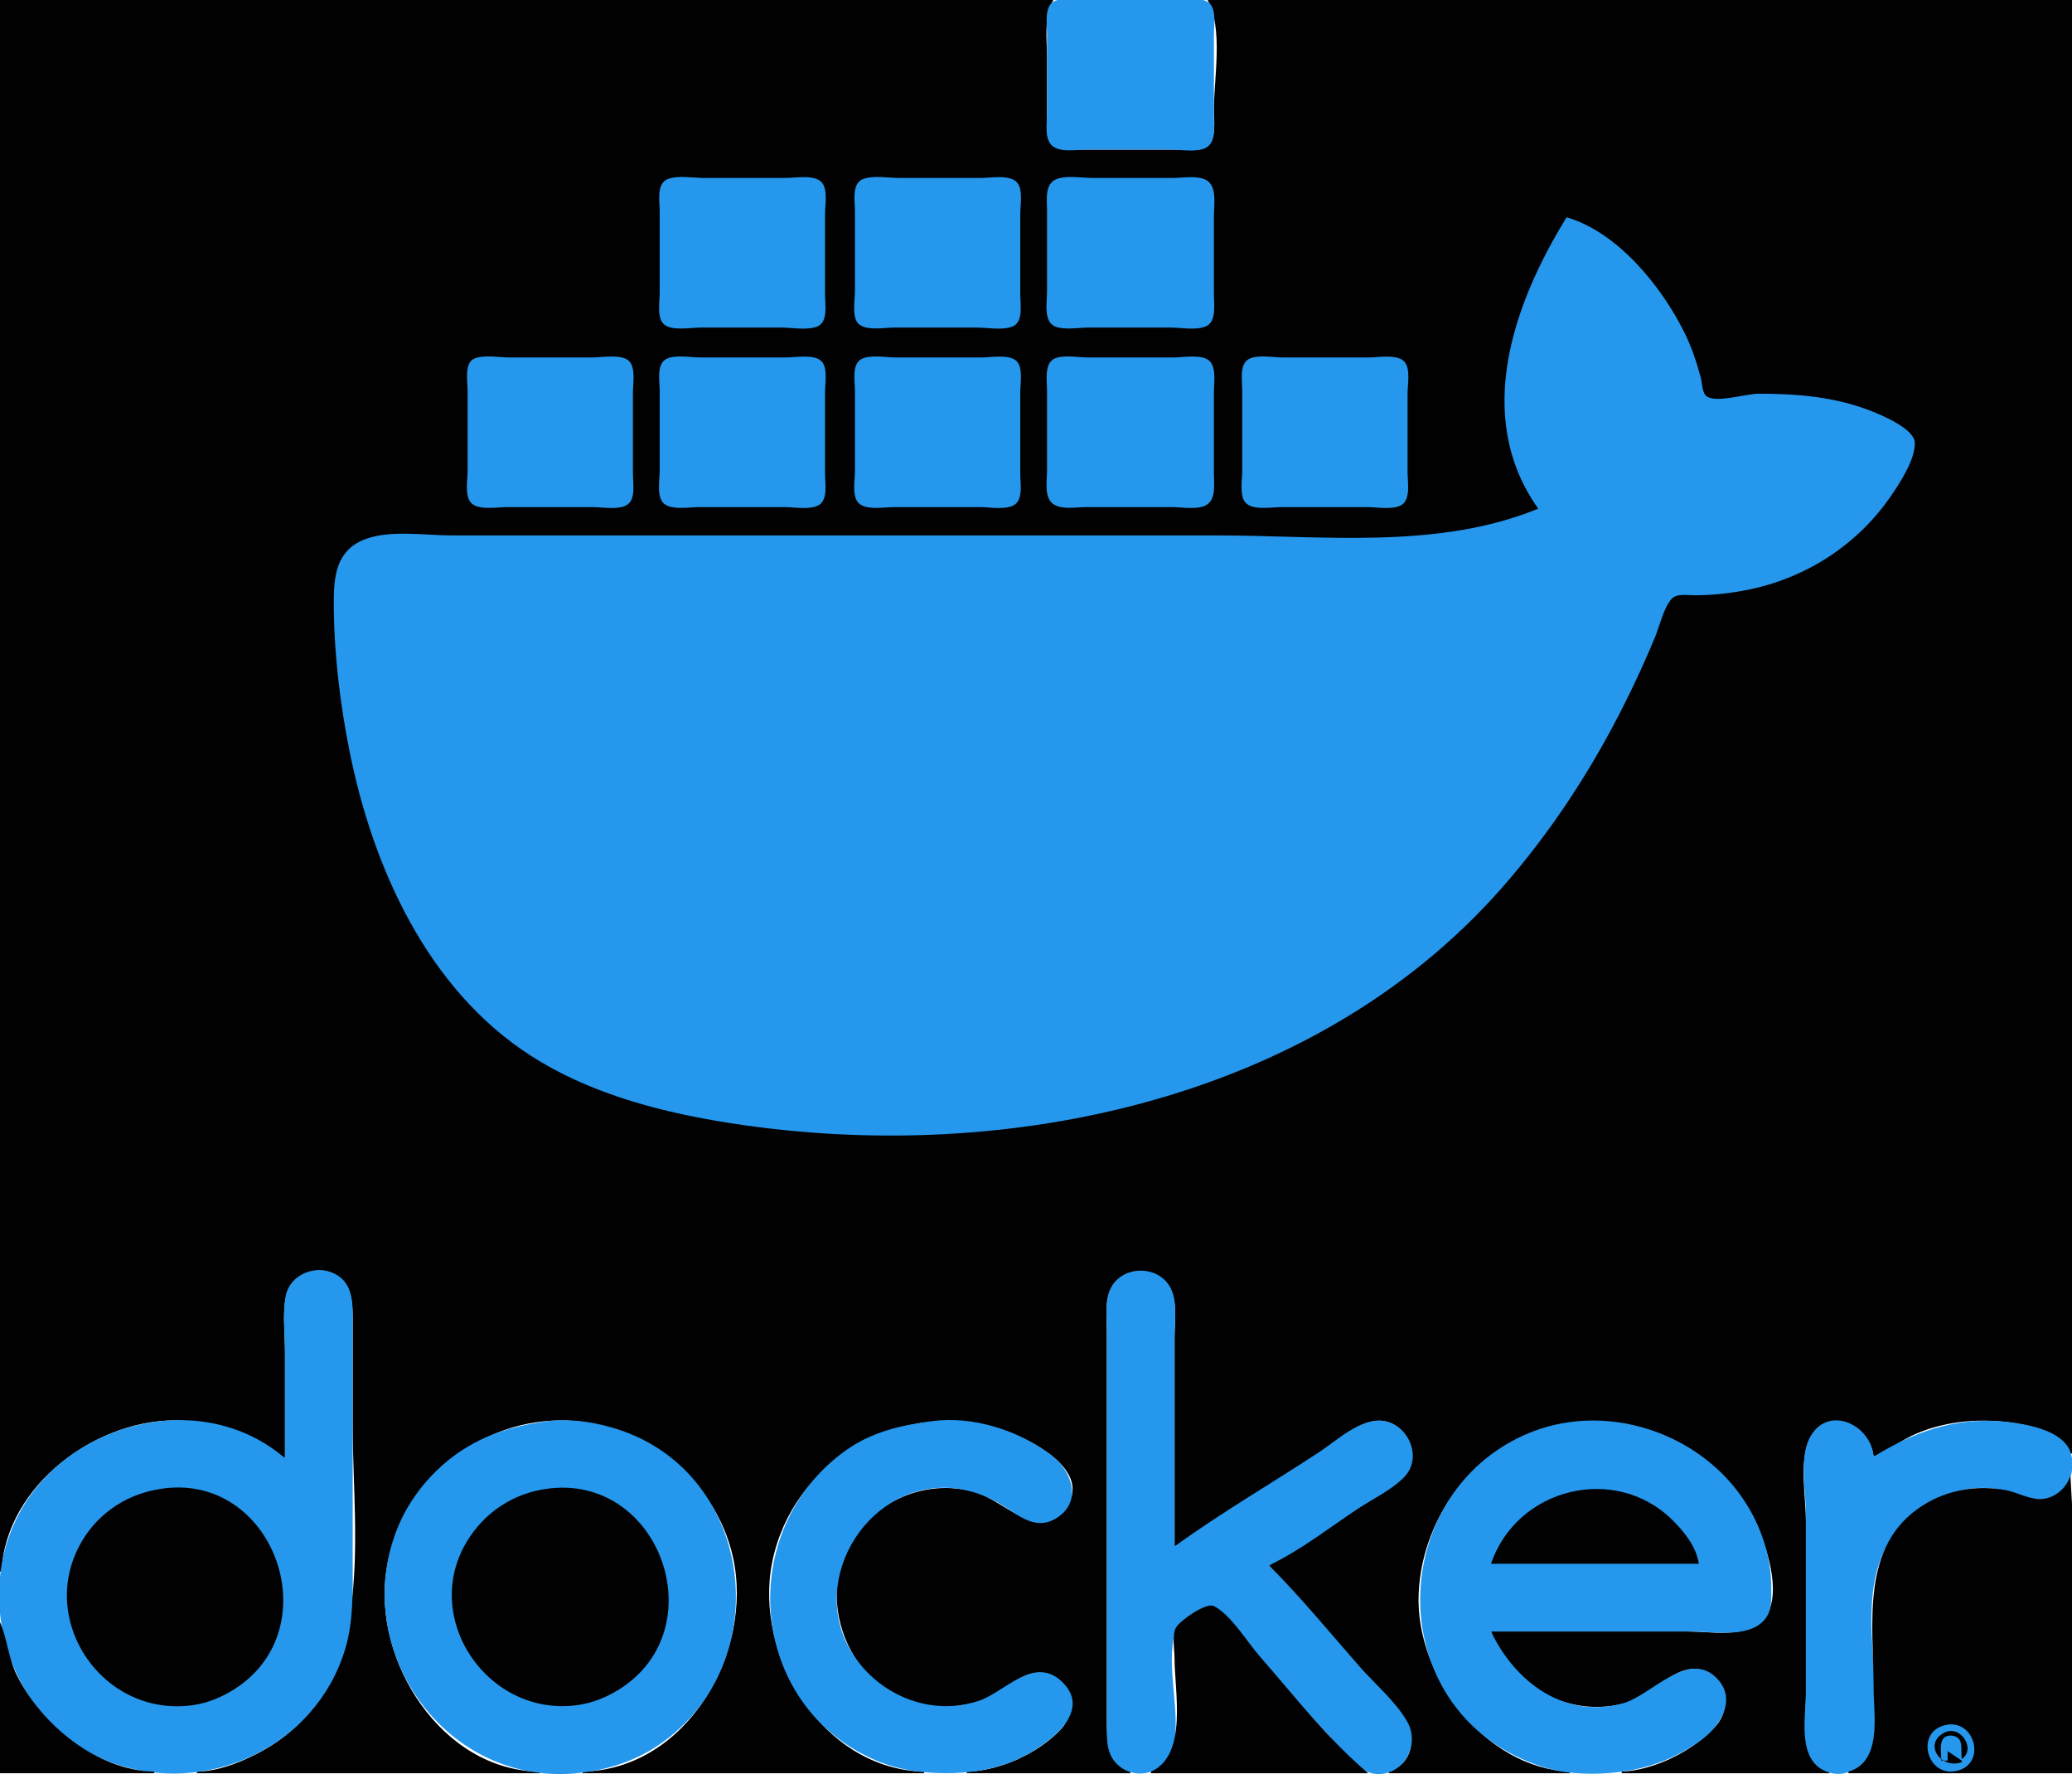
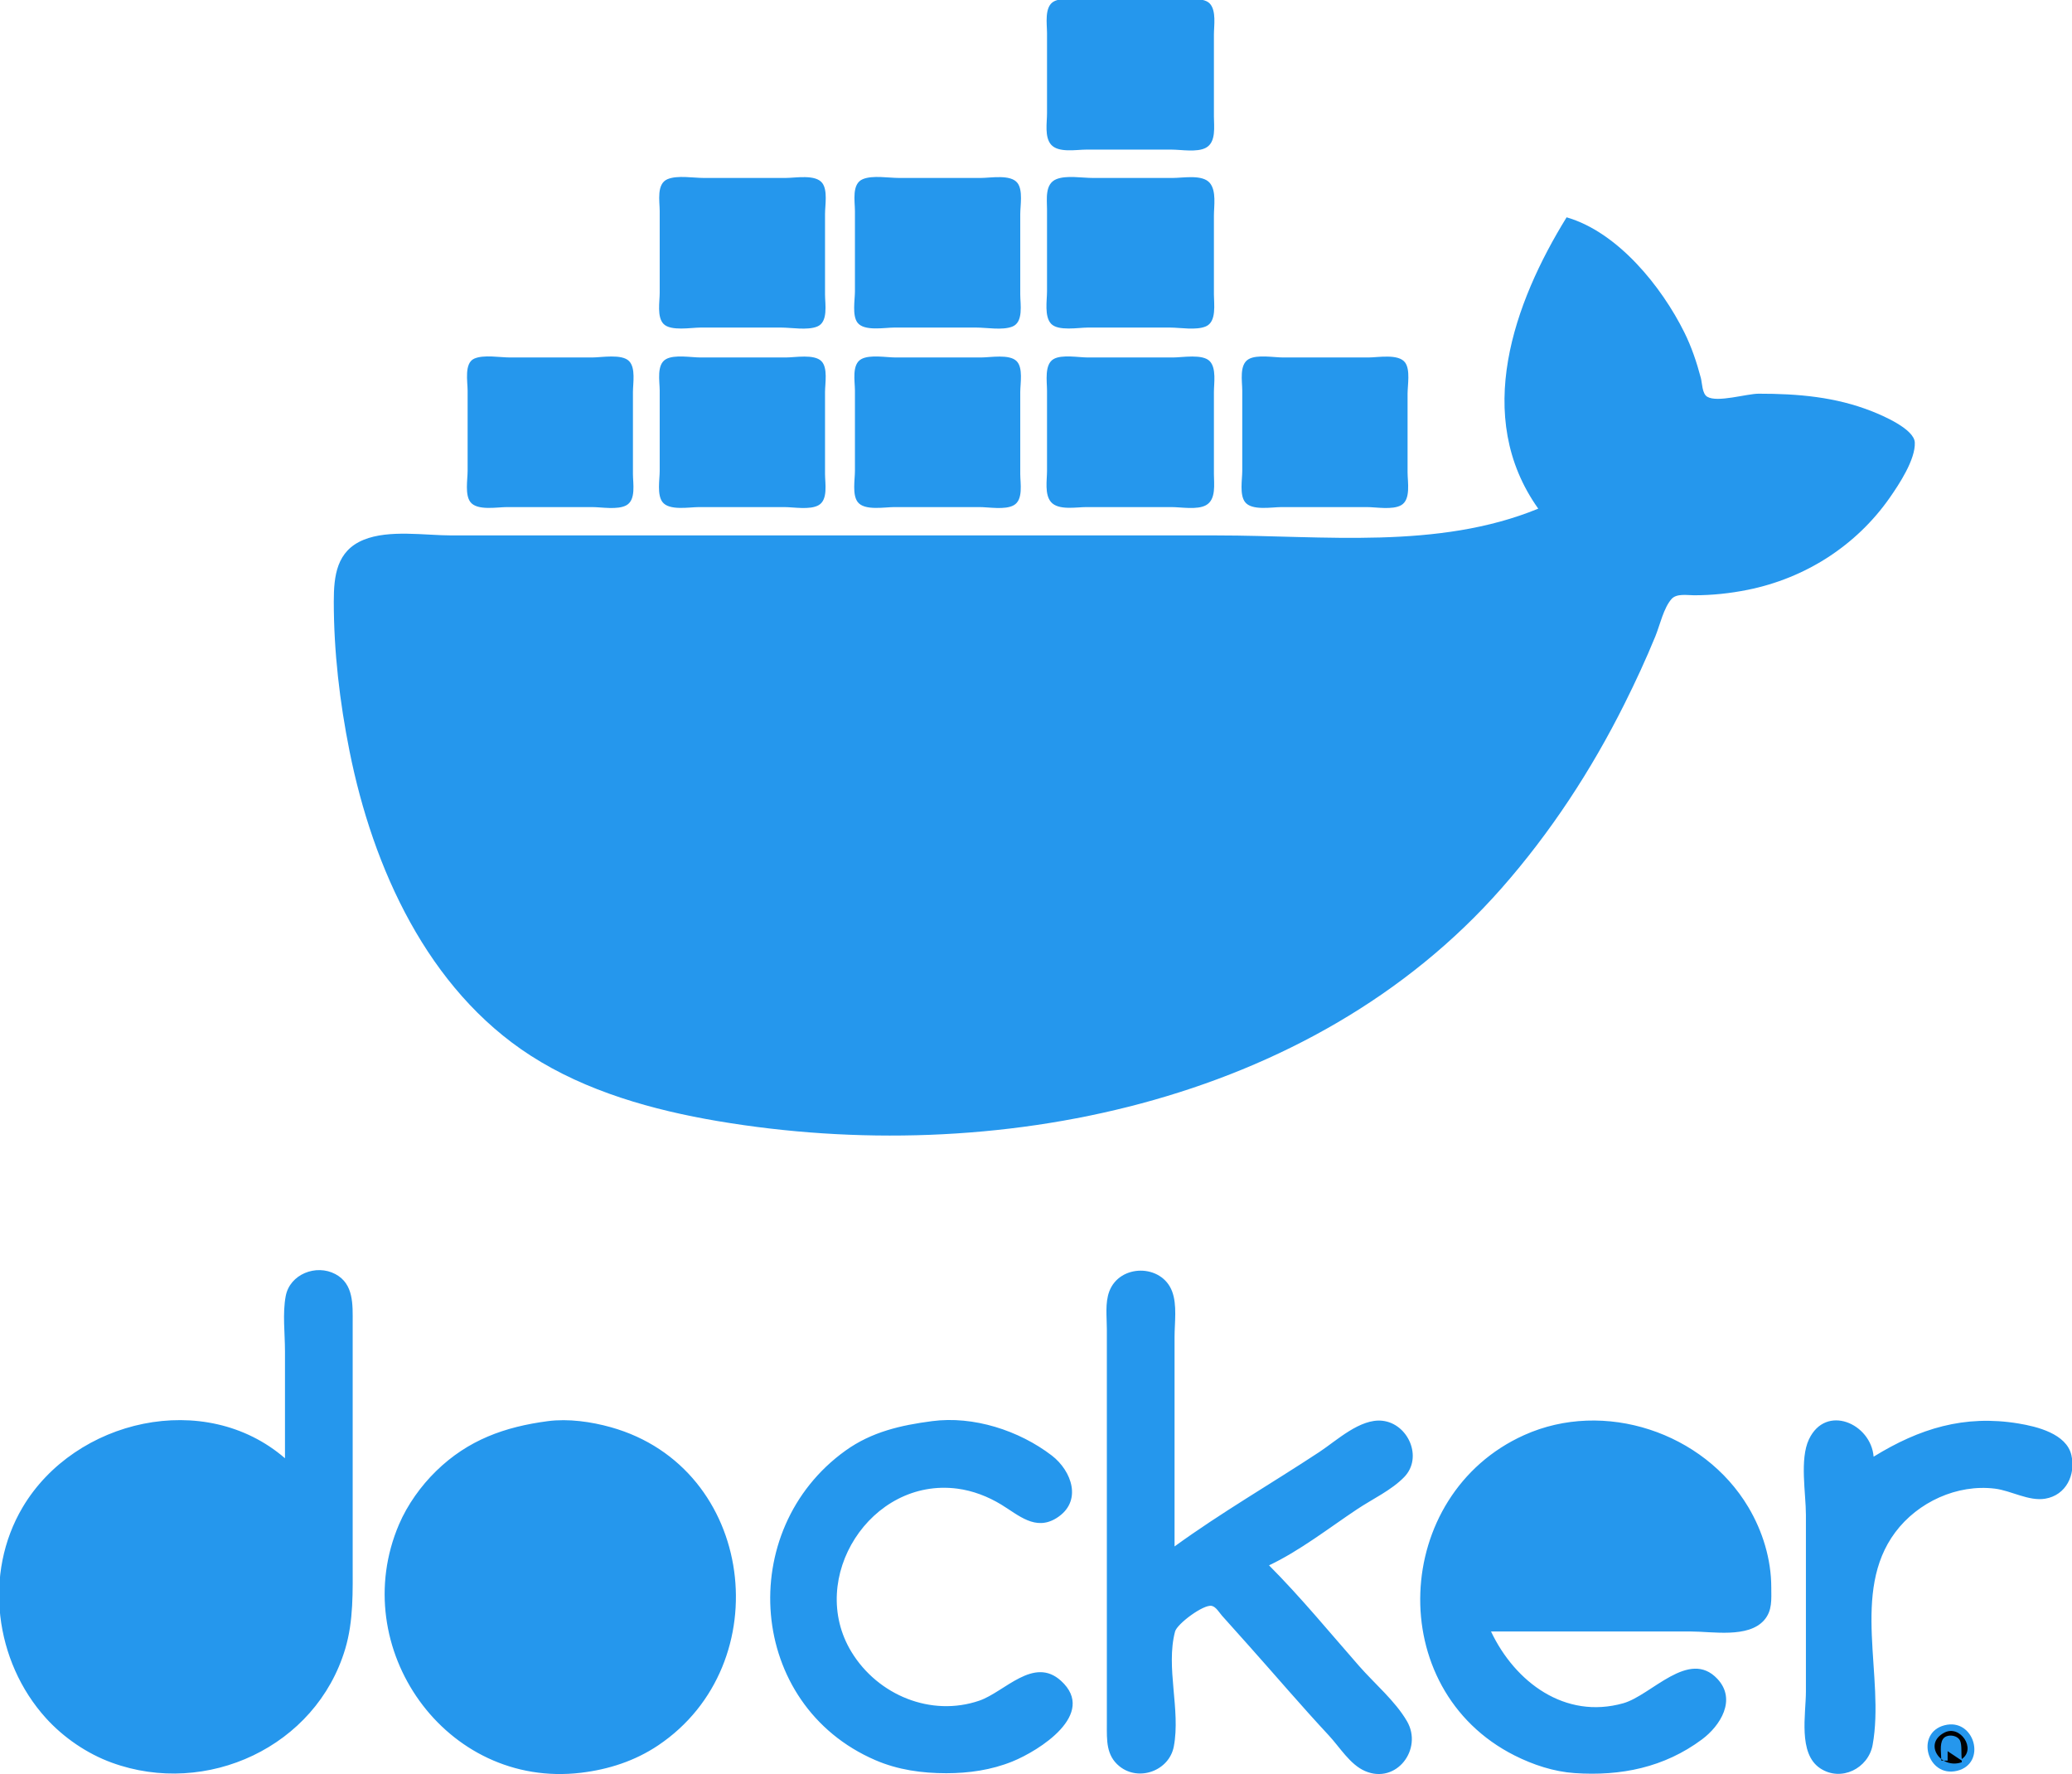
<svg xmlns="http://www.w3.org/2000/svg" width="1316" height="1126">
-   <path style="fill:#010101; stroke:none;" d="M0 0L0 998L1 998C3.375 942.826 62.747 899.751 115 902.039C140.589 903.16 159.767 912.778 181 926L181 858C181 847.066 179.434 834.759 181.468 824C184.099 810.079 200.615 802.176 212.996 809.613C223.878 816.15 224 827.721 224 839L224 905C224 978.256 241.217 1074.54 162 1114.25C150.627 1119.95 137.879 1124.73 125 1125L125 1126L343 1126L343 1125C280.337 1124.48 236.482 1054.33 245.439 997C253.764 943.723 301.03 902.625 355 902.004C406.452 901.412 454.441 938.499 465.576 989C478.75 1048.75 436.548 1123.63 370 1125L370 1126L587 1126L587 1125C522.262 1123.66 478.58 1050.99 490.449 992C503.247 928.39 569.217 889.681 631 906.155C649.177 911.002 694.773 931.924 677.348 956.999C660.764 980.864 638.363 953.237 620 947.721C590.583 938.886 558.226 951.291 541.698 977C513.341 1021.11 546.971 1087.7 602 1083.82C612.63 1083.06 623.67 1080.93 633 1075.54C643.657 1069.37 653.505 1058.12 667 1063.61C681.213 1069.39 683.832 1087.24 673.895 1097.99C659.724 1113.31 634.905 1124.57 614 1125L614 1126L718 1126L718 1125C702.864 1118.34 703 1105.32 703 1091L703 1042L703 889L703 845C703 837.275 701.785 828.362 704.562 821C711.511 802.586 737.489 802.586 744.438 821C747.618 829.428 746 840.141 746 849L746 905L746 982C777.548 965.206 806.945 942.666 837 923.308C847.794 916.355 862.485 902.087 876 902.184C892.927 902.305 903.7 924.336 891.891 936.96C884.571 944.786 873.854 949.794 865 955.667C845.46 968.63 825.441 980.895 806 994C829.949 1028.03 862.812 1057.39 889.934 1089C900.187 1100.95 898.485 1119.53 882 1125L882 1126L997 1126L997 1125C942.68 1122.66 898.79 1063.83 901.039 1012C903.271 960.586 940.389 913.75 992 904.424C1042.85 895.237 1095.93 921.744 1116.57 970C1122.92 984.853 1132.51 1015.19 1119.67 1028.81C1108.82 1040.33 1086.27 1036 1072 1036L947 1036C959.575 1072.93 1001.26 1093.4 1038 1079.57C1052.34 1074.18 1066.29 1054.16 1083 1061.37C1097.15 1067.47 1099.61 1084.95 1089.81 1095.99C1075.97 1111.57 1050.94 1124.1 1030 1125L1030 1126L1162 1126L1162 1125C1142.26 1118.7 1147 1094.13 1147 1078L1147 966C1147 951.438 1142.94 929.57 1148.48 916C1158.4 891.727 1187.21 903.421 1190 925C1199.34 921.071 1207.55 914.467 1217 910.427C1237.09 901.836 1259.62 900.387 1281 903.92C1294.01 906.07 1308.5 910.473 1315 923L1316 923L1316 0L767 0C777.001 17.911 771 49.787 771 70C771 77.269 772.978 88.52 765.942 93.258C761.64 96.155 754.924 95 750 95L714 95L682 95C677.159 95 671.96 95.567 668.279 91.772C664.023 87.384 665 80.59 665 75L665 37C665 24.704 662.833 11.044 669 0L0 0z" />
-   <path style="fill:#2597ed; stroke:none;" d="M669.144 1.028C663.21 4.493 665 15.287 665 21L665 72C665 77.91 663.363 86.921 667.514 91.772C672.186 97.231 683.572 95 690 95L744 95C750.251 95 760.312 96.888 765.942 93.821C772.545 90.224 771 80.253 771 74L771 22C771 16.286 772.611 6.952 768.436 2.318C764.126 -2.466 750.906 0 745 0L691 0C685.061 0 674.394 -2.038 669.144 1.028M424.044 113.742C416.807 116.692 419 127.795 419 134L419 186C419 191.615 417.162 201.276 421.434 205.682C426.039 210.432 438.889 208 445 208L496 208C502.684 208 512.689 209.861 518.956 207.397C526.196 204.549 524 193.116 524 187L524 136C524 130.443 525.8 120.916 522.258 116.228C517.967 110.55 505.264 113 499 113L447 113C440.271 113 430.343 111.175 424.044 113.742M548.044 113.742C540.807 116.691 543 127.795 543 134L543 185C543 190.488 541.147 200.229 544.603 204.852C548.826 210.5 561.772 208 568 208L620 208C626.684 208 636.689 209.861 642.956 207.397C650.196 204.549 648 193.116 648 187L648 136C648 130.443 649.8 120.916 646.258 116.228C641.967 110.55 629.264 113 623 113L571 113C564.271 113 554.343 111.175 548.044 113.742M671.018 113.742C663.476 116.739 665 126.506 665 133L665 185C665 190.843 663.213 200.884 667.564 205.566C672.075 210.42 684.943 208 691 208L743 208C749.617 208 759.738 209.89 765.892 207.258C772.837 204.287 771 192.988 771 187L771 137C771 130.848 772.66 121.345 768.436 116.228C763.795 110.606 751.501 113 745 113L694 113C687.216 113 677.39 111.211 671.018 113.742M995 138C961.591 192.137 935.297 264.423 977 323C913.283 349.141 840.617 340 773 340L405 340L287 340C269.761 340 247.206 336.172 231 342.763C213.729 349.787 212 365.746 212 382C212 413.804 215.759 445.793 222 477C236.805 551.035 271.542 628.146 337 670.308C372.392 693.104 414.814 704.965 456 711.919C630.806 741.436 832.514 701.677 953.714 564C984.826 528.66 1010.71 489.084 1031.75 447C1038.77 432.972 1045.46 418.523 1051.4 404C1054.25 397.014 1056.64 385.943 1061.7 380.318C1064.94 376.72 1071.66 378 1076 378C1087.44 378 1098.77 376.811 1110 374.551C1146.55 367.197 1178.93 346.572 1200.28 316C1206.16 307.578 1216.6 291.81 1216.16 281.039C1215.82 272.413 1195.87 263.924 1189 261.204C1165.71 251.976 1141.77 249.99 1117 250C1109.31 250.003 1090.73 255.813 1084.32 251.933C1081.03 249.946 1081.15 243.348 1080.27 240C1077.64 230.045 1074.33 220.23 1069.75 211C1055.36 182.017 1027.54 147.393 995 138M301.189 227.742C294.728 230.607 297 242.352 297 248L297 299C297 304.557 295.2 314.084 298.742 318.772C303.033 324.45 315.736 322 322 322L376 322C382.166 322 392.374 323.927 397.891 320.821C404.055 317.351 402 306.895 402 301L402 249C402 243.385 403.838 233.724 399.566 229.318C394.961 224.568 382.111 227 376 227L324 227C317.476 227 307.224 225.066 301.189 227.742M423.059 228.028C416.852 231.427 419 242.117 419 248L419 299C419 304.557 417.2 314.084 420.742 318.772C425.033 324.45 437.736 322 444 322L498 322C504.166 322 514.374 323.927 519.891 320.821C526.055 317.351 524 306.895 524 301L524 249C524 243.511 525.92 233.556 521.682 229.318C517.066 224.702 505.026 227 499 227L445 227C438.893 227 428.532 225.03 423.059 228.028M547.059 228.028C540.852 231.427 543 242.117 543 248L543 299C543 304.557 541.2 314.084 544.742 318.772C549.033 324.45 561.736 322 568 322L622 322C628.166 322 638.374 323.927 643.891 320.821C650.055 317.351 648 306.895 648 301L648 249C648 243.511 649.92 233.556 645.682 229.318C641.066 224.702 629.026 227 623 227L569 227C562.893 227 552.532 225.03 547.059 228.028M669.144 228.028C663.21 231.493 665 242.287 665 248L665 299C665 304.91 663.363 313.921 667.514 318.772C672.186 324.231 683.572 322 690 322L744 322C750.251 322 760.312 323.888 765.942 320.821C772.545 317.224 771 307.253 771 301L771 249C771 243.362 772.639 233.956 768.436 229.434C763.925 224.58 751.057 227 745 227L691 227C685.061 227 674.394 224.962 669.144 228.028M793.109 228.028C786.948 231.496 789 242.128 789 248L789 299C789 304.557 787.2 314.084 790.742 318.772C795.033 324.45 807.736 322 814 322L868 322C874.166 322 884.374 323.927 889.891 320.821C896.215 317.261 894 306.051 894 300L894 250C894 244.512 895.853 234.771 892.397 230.148C888.174 224.5 875.228 227 869 227L815 227C808.967 227 798.485 225.002 793.109 228.028M181 926C130.182 882.03 47.626 901.238 14.453 957C-10.673 999.235 -3.319 1055.09 29.17 1091C40.374 1103.38 55.284 1113.58 71 1119.3C131.163 1141.24 200.718 1109.29 219.279 1047C224.606 1029.12 224 1010.45 224 992L224 921L224 840C224 828.538 224.773 815.306 212.996 809.05C200.742 802.54 184.09 809.127 181.468 823C179.375 834.068 181 846.751 181 858L181 926M806 994C825.529 984.764 844.024 970.316 862 958.333C871.691 951.873 883.749 946.318 891.891 937.907C903.904 925.497 894.399 903.987 878 902.188C863.878 900.639 849.005 914.742 838 921.997C807.523 942.089 775.524 960.535 746 982L746 906L746 849C746 839.862 747.72 828.688 744.438 820C737.825 802.496 711.175 802.496 704.562 820C701.782 827.359 703 836.277 703 844L703 888L703 1041L703 1095C703 1104.95 702.467 1114.72 711.015 1121.61C723.285 1131.5 742.608 1124.47 745.532 1109C749.943 1085.67 740.289 1058.92 746.318 1036.04C747.608 1031.14 764.342 1018.7 769.561 1019.73C772.313 1020.27 774.444 1024.07 776.167 1026L793.166 1045C810.107 1063.97 826.638 1083.39 843.975 1102C850.873 1109.4 857.448 1120.51 867 1124.63C886.909 1133.22 903.885 1110.67 893.637 1093C886.184 1080.15 873.062 1069.15 863.285 1058C844.49 1036.57 826.126 1014.18 806 994M348 902.424C320.605 906.023 297.317 914.336 277.039 934.089C267.332 943.545 258.768 955.522 253.427 968C219.983 1046.14 282.967 1136 369 1125.71C386.555 1123.61 403.246 1118.22 418 1108.33C494.901 1056.77 479.856 932.04 388 906.294C375.506 902.792 360.934 900.725 348 902.424M592 902.424C572.132 905.034 553.658 909.201 537 921.155C466.791 971.541 474.544 1082.59 556 1117.71C570.304 1123.88 585.553 1126 601 1126C615.346 1126 629.614 1123.97 643 1118.55C659.837 1111.73 697.106 1088.46 673.895 1067.33C656.498 1051.49 638.088 1074.4 622 1079.92C591.304 1090.45 557.486 1076.36 540.812 1049C512.284 1002.19 552.93 938.133 608 945.289C617.904 946.576 627.494 950.283 636 955.464C646.932 962.122 657.607 972.348 670.999 964.005C687.786 953.548 680.737 933.981 668 924.236C647.224 908.34 618.288 898.971 592 902.424M947 1036L1074 1036C1087.69 1036 1110.35 1040.34 1120.47 1028.81C1125.78 1022.77 1125 1015.48 1125 1008C1124.99 990.155 1119.51 972.286 1110.4 957C1082.11 909.543 1018.87 888.395 968 911.312C884.026 949.141 878.254 1072.6 962 1114.75C973.692 1120.64 986.849 1125 1000 1125.91C1029.44 1127.94 1057.01 1122.37 1081 1104.52C1092.62 1095.87 1103.13 1079.29 1090.79 1066.1C1072.64 1046.71 1048.92 1076.52 1031 1081.57C993.946 1092.01 962.204 1068.09 947 1036M1190 925C1188.33 903.961 1159.68 891.277 1148.92 914C1142.94 926.622 1147 948.21 1147 962L1147 1074C1147 1088.57 1141.9 1113.49 1156.04 1122.87C1169.37 1131.71 1186.67 1122.93 1189.38 1108C1197.25 1064.68 1175.33 1011.05 1203.76 973C1218.11 953.796 1243.04 942.344 1267 945.286C1277.43 946.568 1288.51 953.423 1299 951.674C1312.24 949.468 1318.47 936.486 1315.61 924C1312.48 910.396 1293.69 905.851 1282 903.92C1247.65 898.243 1219.08 907.073 1190 925z" />
-   <path style="fill:#010101; stroke:none;" d="M1315 937C1312.28 945.51 1304.26 952.164 1295 951.867C1287.88 951.638 1280.99 947.574 1274 946.261C1255.67 942.817 1236.78 945.968 1221 956.09C1181.09 981.688 1190 1031.37 1190 1072C1190 1089.23 1195.56 1118.6 1174 1125L1174 1126L1316 1126L1316 993L1316 955L1315 937M102 945.439C92.067 946.99 82.438 950.387 74 955.865C66.196 960.931 59.565 967.274 54.36 975C20.554 1025.18 63.777 1091.45 123 1082.7C132.284 1081.33 141.132 1077.57 149 1072.56C209.748 1033.89 173.927 934.205 102 945.439M347 945.428C337.018 946.858 327.509 950.228 319 955.698C310.977 960.856 304.483 967.165 299.039 975C264.613 1024.55 308.787 1090.97 367 1082.71C376.261 1081.4 385.072 1077.86 393 1072.93C454.726 1034.56 419.225 935.081 347 945.428M947 993L1079 993C1077.36 982.068 1069.67 972.535 1062 965.015C1025.52 929.267 963.24 944.997 947 993M731 1125L731 1126L869 1126C843.623 1104.65 822.219 1077.01 800.285 1052C792.373 1042.98 781.644 1025.14 770.911 1019.83C765.978 1017.39 749.614 1029.02 747.028 1033.33C744.178 1038.07 746 1047.61 746 1053C746 1074.1 754.577 1114.63 731 1125M0 1030L0 1126L98 1126L98 1125C61.693 1124.25 26.455 1095.29 10.809 1064C5.35 1053.08 4.668 1040.82 0 1030z" />
-   <path style="fill:#2597ed; stroke:none;" d="M1235 1095.56C1216.2 1100.46 1224.06 1129.04 1243 1124.47C1262.21 1119.83 1254.11 1090.57 1235 1095.56z" />
-   <path style="fill:#010101; stroke:none;" d="M1246 1119L1246 1118L1237 1112L1237 1118L1233 1118C1233 1114.13 1231.79 1107.67 1234.03 1104.32C1236.31 1100.9 1243.07 1101.61 1244.85 1105.23C1246.23 1108.05 1245.48 1113.7 1246 1117C1255.36 1110.59 1245.03 1095.06 1235.02 1100.18C1221.08 1107.3 1232.84 1123.79 1246 1119M1238 1109L1241 1106L1238 1109z" />
+   <g>
+     <path id="svg_2" fill="#2597ed" d="m669.144,1.028c-5.934,3.465 -4.144,14.259 -4.144,19.972l0,51c0,5.91 -1.637,14.921 2.514,19.772c4.672,5.459 16.058,3.228 22.486,3.228l54,0c6.251,0 16.312,1.888 21.942,-1.179c6.603,-3.597 5.058,-13.568 5.058,-19.821l0,-52c0,-5.714 1.611,-15.048 -2.564,-19.682c-4.31,-4.783 -17.53,-2.318 -23.436,-2.318l-54,0c-5.939,0 -16.606,-2.038 -21.856,1.028m-245.1,112.714c-7.237,2.95 -5.044,14.053 -5.044,20.258l0,52c0,5.615 -1.838,15.276 2.434,19.682c4.605,4.75 17.455,2.318 23.566,2.318l51,0c6.684,0 16.689,1.861 22.956,-0.603c7.24,-2.848 5.044,-14.281 5.044,-20.397l0,-51c0,-5.557 1.8,-15.084 -1.742,-19.772c-4.291,-5.678 -16.994,-3.228 -23.258,-3.228l-52,0c-6.729,0 -16.657,-1.825 -22.956,0.742m124,0c-7.237,2.949 -5.044,14.053 -5.044,20.258l0,51c0,5.488 -1.853,15.229 1.603,19.852c4.223,5.648 17.169,3.148 23.397,3.148l52,0c6.684,0 16.689,1.861 22.956,-0.603c7.24,-2.848 5.044,-14.281 5.044,-20.397l0,-51c0,-5.557 1.8,-15.084 -1.742,-19.772c-4.291,-5.678 -16.994,-3.228 -23.258,-3.228l-52,0c-6.729,0 -16.657,-1.825 -22.956,0.742m122.974,0c-7.542,2.997 -6.018,12.764 -6.018,19.258l0,52c0,5.843 -1.787,15.884 2.564,20.566c4.511,4.854 17.379,2.434 23.436,2.434l52,0c6.617,0 16.738,1.89 22.892,-0.742c6.945,-2.971 5.108,-14.27 5.108,-20.258l0,-50c0,-6.152 1.66,-15.655 -2.564,-20.772c-4.641,-5.622 -16.935,-3.228 -23.436,-3.228l-51,0c-6.784,0 -16.61,-1.789 -22.982,0.742m323.982,24.258c-33.409,54.137 -59.703,126.423 -18,185c-63.717,26.141 -136.383,17 -204,17l-368,0l-118,0c-17.239,0 -39.794,-3.828 -56,2.763c-17.271,7.024 -19,22.983 -19,39.237c0,31.804 3.759,63.793 10,95c14.805,74.035 49.542,151.146 115,193.308c35.392,22.796 77.814,34.657 119,41.611c174.806,29.517 376.514,-10.242 497.714,-147.919c31.112,-35.34 56.996,-74.916 78.036,-117c7.02,-14.028 13.71,-28.477 19.65,-43c2.85,-6.986 5.24,-18.057 10.3,-23.682c3.24,-3.598 9.96,-2.318 14.3,-2.318c11.44,0 22.77,-1.189 34,-3.449c36.55,-7.354 68.93,-27.979 90.28,-58.551c5.88,-8.422 16.32,-24.19 15.88,-34.961c-0.34,-8.626 -20.29,-17.115 -27.16,-19.835c-23.29,-9.228 -47.23,-11.214 -72,-11.204c-7.69,0.003 -26.27,5.813 -32.68,1.933c-3.29,-1.987 -3.17,-8.585 -4.05,-11.933c-2.63,-9.955 -5.94,-19.77 -10.52,-29c-14.39,-28.983 -42.21,-63.607 -74.75,-73m-693.811,89.742c-6.461,2.865 -4.189,14.61 -4.189,20.258l0,51c0,5.557 -1.8,15.084 1.742,19.772c4.291,5.678 16.994,3.228 23.258,3.228l54,0c6.166,0 16.374,1.927 21.891,-1.179c6.164,-3.47 4.109,-13.926 4.109,-19.821l0,-52c0,-5.615 1.838,-15.276 -2.434,-19.682c-4.605,-4.75 -17.455,-2.318 -23.566,-2.318l-52,0c-6.524,0 -16.776,-1.934 -22.811,0.742m121.87,0.286c-6.207,3.399 -4.059,14.089 -4.059,19.972l0,51c0,5.557 -1.8,15.084 1.742,19.772c4.291,5.678 16.994,3.228 23.258,3.228l54,0c6.166,0 16.374,1.927 21.891,-1.179c6.164,-3.47 4.109,-13.926 4.109,-19.821l0,-52c0,-5.489 1.92,-15.444 -2.318,-19.682c-4.616,-4.616 -16.656,-2.318 -22.682,-2.318l-54,0c-6.107,0 -16.468,-1.97 -21.941,1.028m124,0c-6.207,3.399 -4.059,14.089 -4.059,19.972l0,51c0,5.557 -1.8,15.084 1.742,19.772c4.291,5.678 16.994,3.228 23.258,3.228l54,0c6.166,0 16.374,1.927 21.891,-1.179c6.164,-3.47 4.109,-13.926 4.109,-19.821l0,-52c0,-5.489 1.92,-15.444 -2.318,-19.682c-4.616,-4.616 -16.656,-2.318 -22.682,-2.318l-54,0c-6.107,0 -16.468,-1.97 -21.941,1.028m122.085,0c-5.934,3.465 -4.144,14.259 -4.144,19.972l0,51c0,5.91 -1.637,14.921 2.514,19.772c4.672,5.459 16.058,3.228 22.486,3.228l54,0c6.251,0 16.312,1.888 21.942,-1.179c6.603,-3.597 5.058,-13.568 5.058,-19.821l0,-52c0,-5.638 1.639,-15.044 -2.564,-19.566c-4.511,-4.854 -17.379,-2.434 -23.436,-2.434l-54,0c-5.939,0 -16.606,-2.038 -21.856,1.028m123.965,0c-6.161,3.468 -4.109,14.1 -4.109,19.972l0,51c0,5.557 -1.8,15.084 1.742,19.772c4.291,5.678 16.994,3.228 23.258,3.228l54,0c6.166,0 16.374,1.927 21.891,-1.179c6.324,-3.56 4.109,-14.77 4.109,-20.821l0,-50c0,-5.488 1.853,-15.229 -1.603,-19.852c-4.223,-5.648 -17.169,-3.148 -23.397,-3.148l-54,0c-6.033,0 -16.515,-1.998 -21.891,1.028m-612.109,697.972c-50.818,-43.97 -133.374,-24.762 -166.547,31c-25.126,42.235 -17.772,98.09 14.717,134c11.204,12.38 26.114,22.58 41.83,28.3c60.163,21.94 129.718,-10.01 148.279,-72.3c5.327,-17.88 4.721,-36.55 4.721,-55l0,-71l0,-81c0,-11.462 0.773,-24.694 -11.004,-30.95c-12.254,-6.51 -28.906,0.077 -31.528,13.95c-2.093,11.068 -0.468,23.751 -0.468,35l0,68m625,68c19.529,-9.236 38.024,-23.684 56,-35.667c9.691,-6.46 21.749,-12.015 29.891,-20.426c12.013,-12.41 2.508,-33.92 -13.891,-35.719c-14.122,-1.549 -28.995,12.554 -40,19.809c-30.477,20.092 -62.476,38.538 -92,60.003l0,-76l0,-57c0,-9.138 1.72,-20.312 -1.562,-29c-6.613,-17.504 -33.263,-17.504 -39.876,0c-2.78,7.359 -1.562,16.277 -1.562,24l0,44l0,153l0,54c0,9.95 -0.533,19.72 8.015,26.61c12.27,9.89 31.593,2.86 34.517,-12.61c4.411,-23.33 -5.243,-50.08 0.786,-72.96c1.29,-4.9 18.024,-17.34 23.243,-16.31c2.752,0.54 4.883,4.34 6.606,6.27l16.999,19c16.941,18.97 33.472,38.39 50.809,57c6.898,7.4 13.473,18.51 23.025,22.63c19.909,8.59 36.885,-13.96 26.637,-31.63c-7.453,-12.85 -20.575,-23.85 -30.352,-35c-18.795,-21.43 -37.159,-43.82 -57.285,-64m-458,-91.576c-27.395,3.599 -50.683,11.912 -70.961,31.665c-9.707,9.456 -18.271,21.433 -23.612,33.911c-33.444,78.14 29.54,168 115.573,157.71c17.555,-2.1 34.246,-7.49 49,-17.38c76.901,-51.56 61.856,-176.29 -30,-202.036c-12.494,-3.502 -27.066,-5.569 -40,-3.87m244,0c-19.868,2.61 -38.342,6.777 -55,18.731c-70.209,50.386 -62.456,161.435 19,196.555c14.304,6.17 29.553,8.29 45,8.29c14.346,0 28.614,-2.03 42,-7.45c16.837,-6.82 54.106,-30.09 30.895,-51.22c-17.397,-15.84 -35.807,7.07 -51.895,12.59c-30.696,10.53 -64.514,-3.56 -81.188,-30.92c-28.528,-46.81 12.118,-110.867 67.188,-103.711c9.904,1.287 19.494,4.994 28,10.175c10.932,6.658 21.607,16.884 34.999,8.541c16.787,-10.457 9.738,-30.024 -2.999,-39.769c-20.776,-15.896 -49.712,-25.265 -76,-21.812m355,133.576l127,0c13.69,0 36.35,4.34 46.47,-7.19c5.31,-6.04 4.53,-13.33 4.53,-20.81c-0.01,-17.845 -5.49,-35.714 -14.6,-51c-28.29,-47.457 -91.53,-68.605 -142.4,-45.688c-83.974,37.829 -89.746,161.288 -6,203.438c11.692,5.89 24.849,10.25 38,11.16c29.44,2.03 57.01,-3.54 81,-21.39c11.62,-8.65 22.13,-25.23 9.79,-38.42c-18.15,-19.39 -41.87,10.42 -59.79,15.47c-37.054,10.44 -68.796,-13.48 -84,-45.57m243,-111c-1.67,-21.039 -30.32,-33.723 -41.08,-11c-5.98,12.622 -1.92,34.21 -1.92,48l0,112c0,14.57 -5.1,39.49 9.04,48.87c13.33,8.84 30.63,0.06 33.34,-14.87c7.87,-43.32 -14.05,-96.95 14.38,-135c14.35,-19.204 39.28,-30.656 63.24,-27.714c10.43,1.282 21.51,8.137 32,6.388c13.24,-2.206 19.47,-15.188 16.61,-27.674c-3.13,-13.604 -21.92,-18.149 -33.61,-20.08c-34.35,-5.677 -62.92,3.153 -92,21.08z" />
+     <path id="svg_4" fill="#2597ed" d="m1235,1095.56c-18.8,4.9 -10.94,33.48 8,28.91c19.21,-4.64 11.11,-33.9 -8,-28.91z" />
+     <path id="svg_5" fill="#010101" d="m1246,1119l0,-1l-9,-6l0,6l-4,0c0,-3.87 -1.21,-10.33 1.03,-13.68c2.28,-3.42 9.04,-2.71 10.82,0.91c1.38,2.82 0.63,8.47 1.15,11.77c9.36,-6.41 -0.97,-21.94 -10.98,-16.82c-13.94,7.12 -2.18,23.61 10.98,18.82m-8,-10l3,-3l-3,3z" />
+   </g>
</svg>
